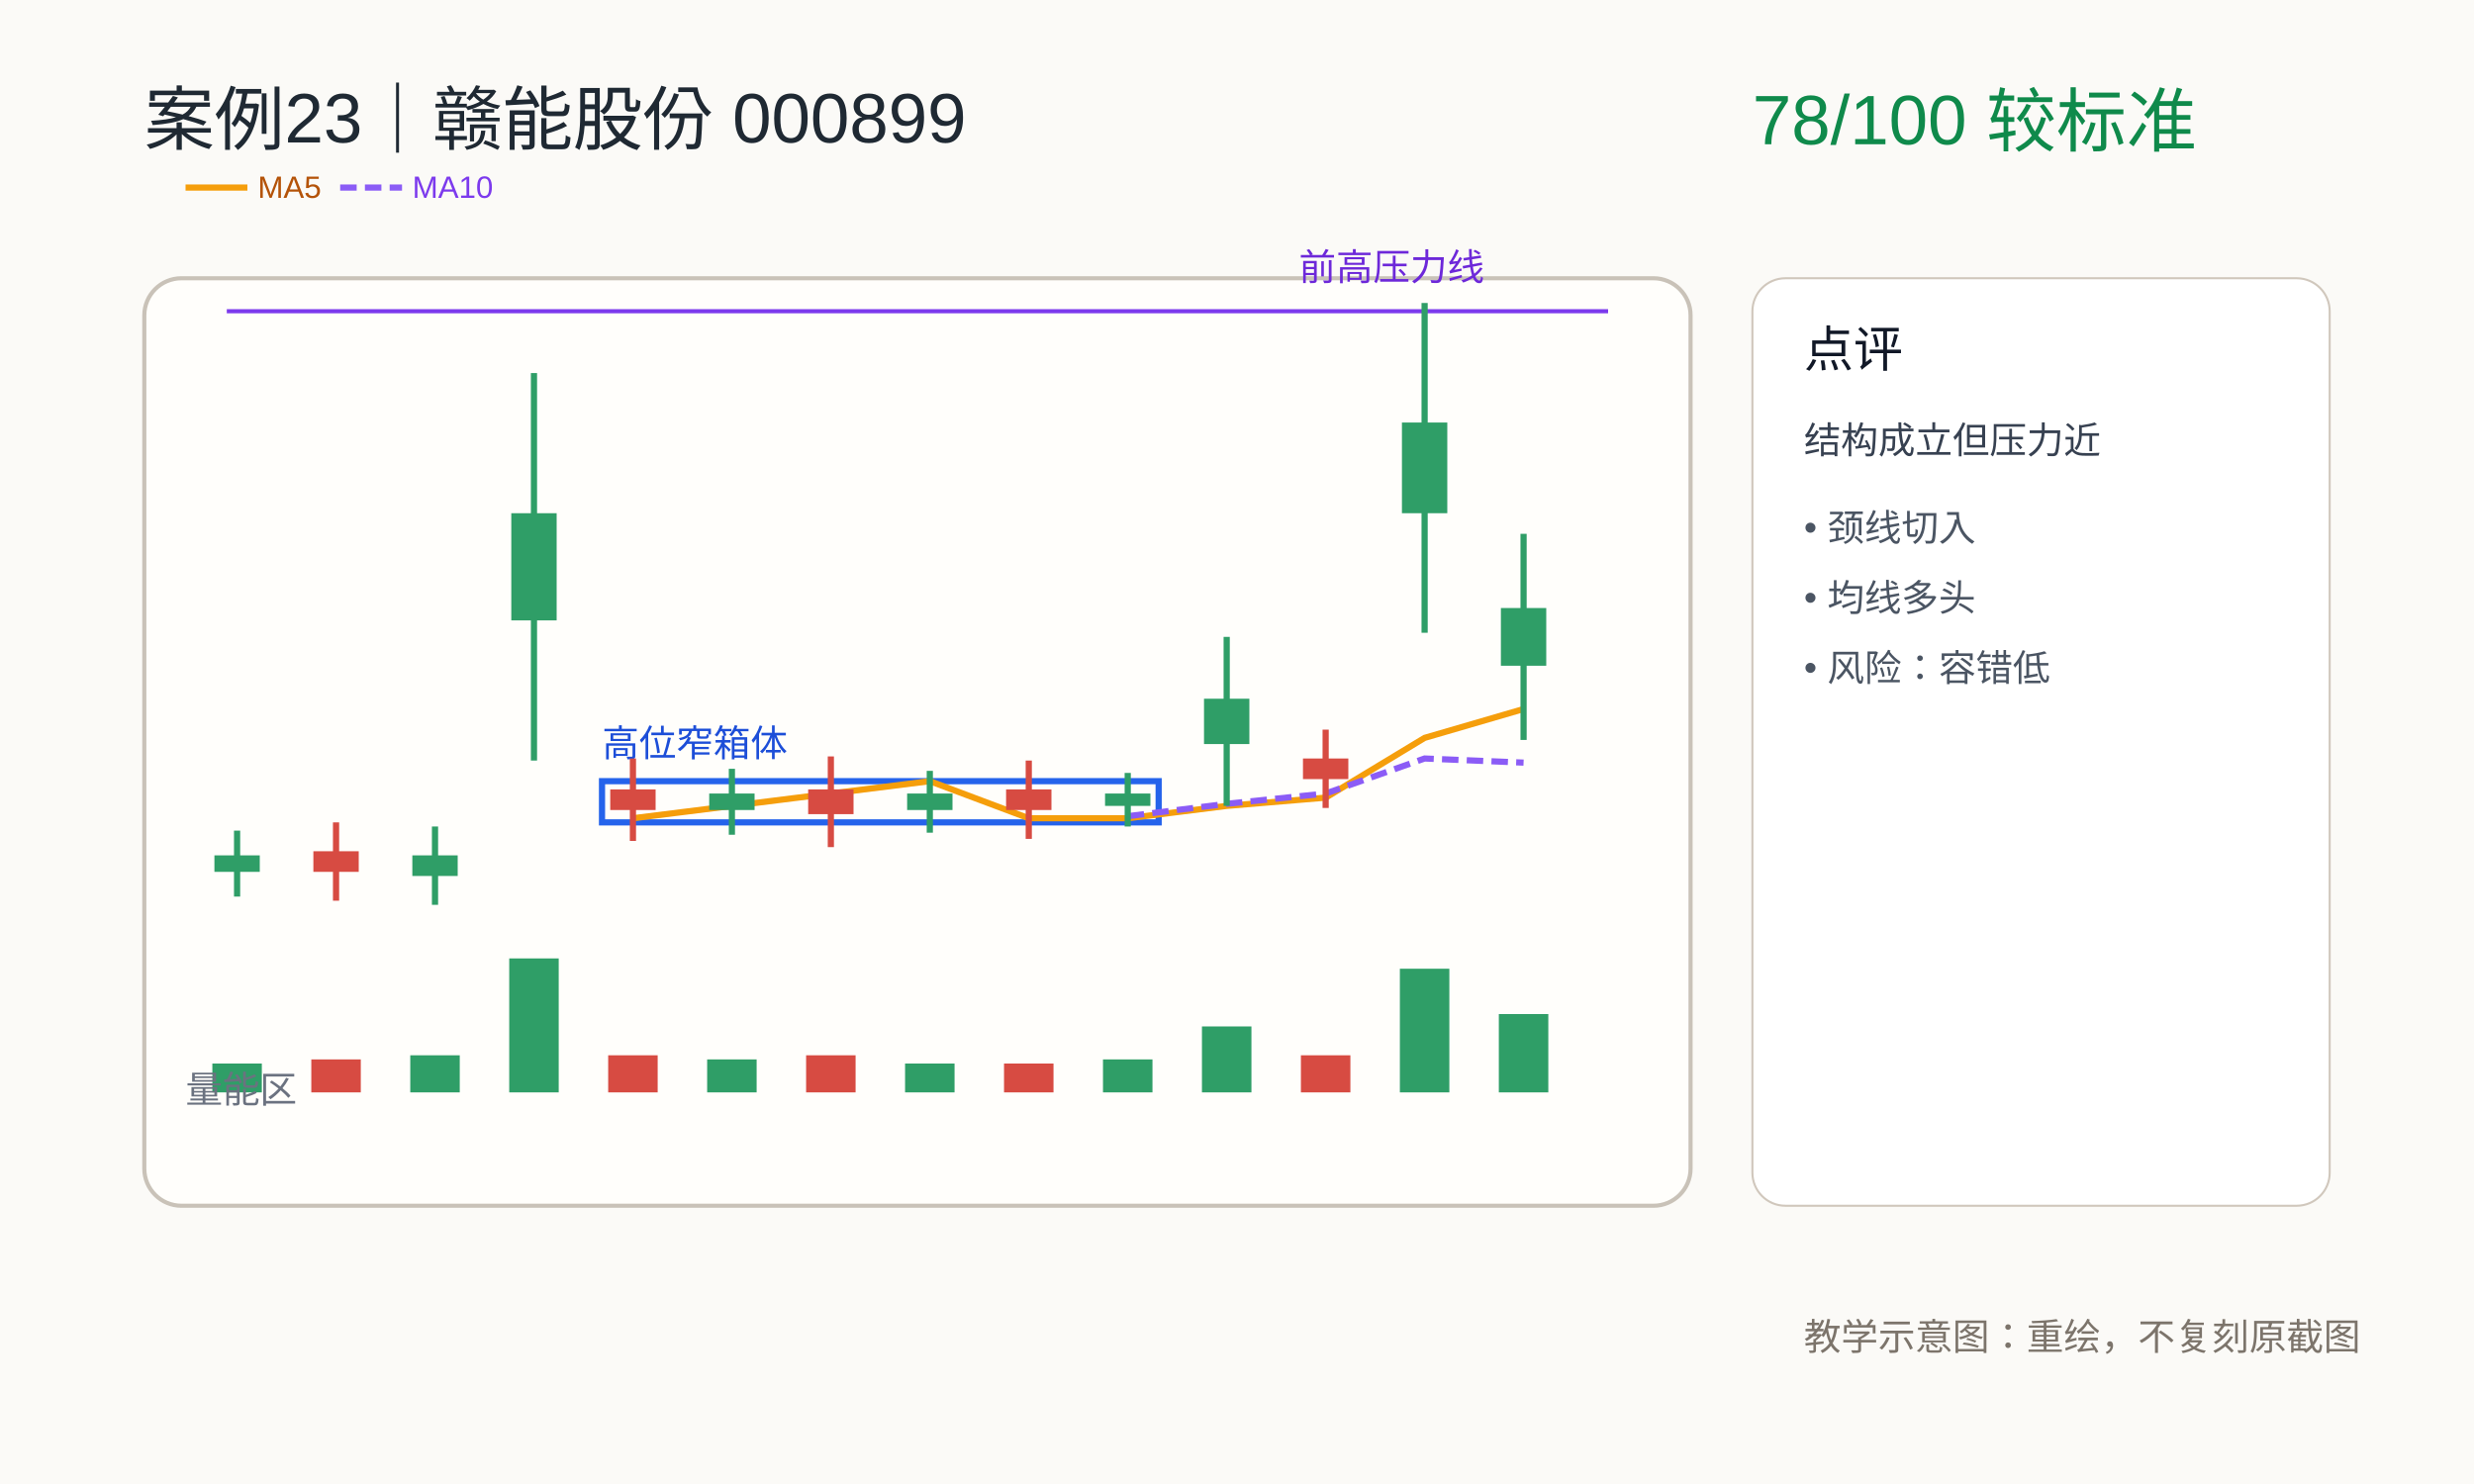
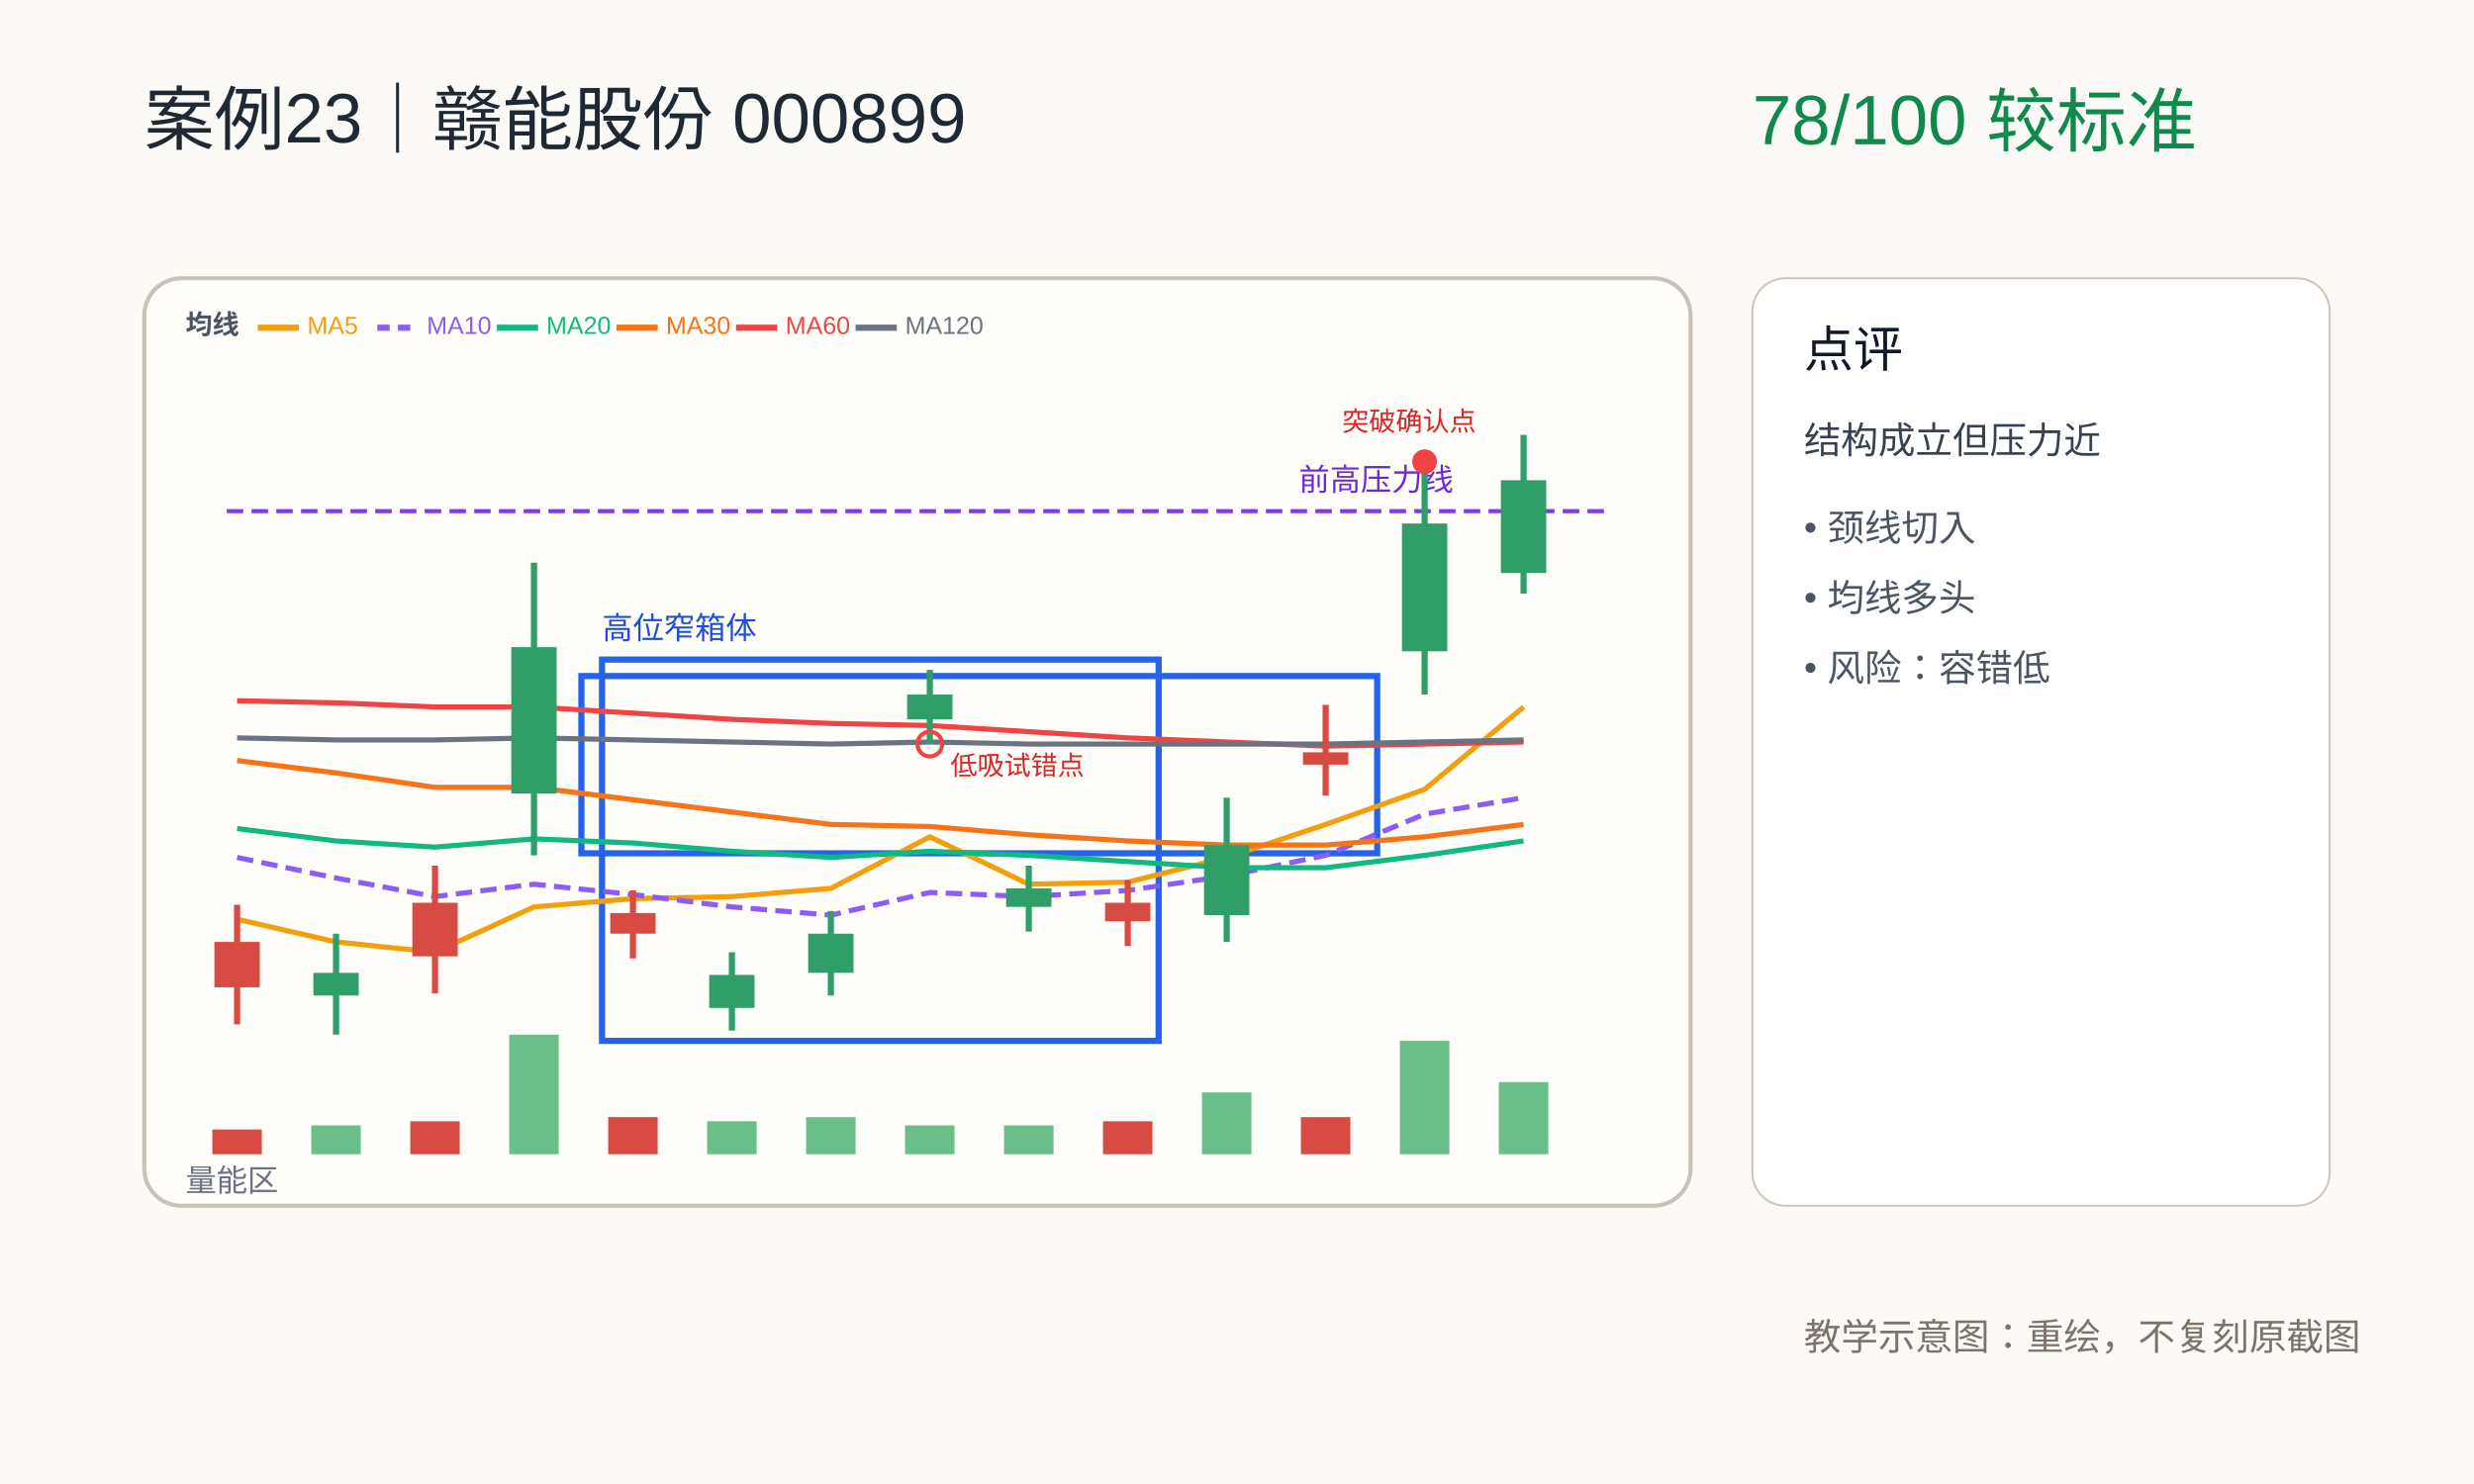
<svg xmlns="http://www.w3.org/2000/svg" width="1200" height="720" viewBox="0 0 1200 720">
  <rect width="1200" height="720" fill="#fbfaf7" />
  <rect x="70" y="135" width="750" height="450" rx="18" fill="#fffefb" stroke="#c9c2b8" stroke-width="2" />
  <text x="70" y="70" font-size="34" font-family="PingFang SC, Arial" fill="#1f2933">案例23｜赣能股份 000899</text>
  <text x="850" y="70" font-size="34" font-family="PingFang SC, Arial" fill="#0f8a4b">78/100  较标准</text>
-   <line x1="110" y1="151" x2="780" y2="151" stroke="#7c3aed" stroke-width="2" />
-   <text x="630" y="136" font-size="18" font-family="PingFang SC, Arial" fill="#6d28d9">前高压力线</text>
-   <rect x="292" y="379" width="270" height="20" fill="none" stroke="#2563eb" stroke-width="3" />
-   <text x="292" y="367" font-size="18" font-family="PingFang SC, Arial" fill="#1d4ed8">高位窄箱体</text>
-   <polyline points="307,397 355,391 403,385 451,379 499,397 547,397 595,391 643,387 691,358 739,344" fill="none" stroke="#f59e0b" stroke-width="3" />
-   <polyline points="547,396 595,390 643,385 691,368 739,370" fill="none" stroke="#8b5cf6" stroke-width="3" stroke-dasharray="8,4" />
-   <line x1="90" y1="91" x2="120" y2="91" stroke="#f59e0b" stroke-width="3" />
-   <text x="125" y="96" font-size="15" font-family="PingFang SC, Arial" fill="#b45309">MA5</text>
-   <line x1="165" y1="91" x2="195" y2="91" stroke="#8b5cf6" stroke-width="3" stroke-dasharray="8,4" />
-   <text x="200" y="96" font-size="15" font-family="PingFang SC, Arial" fill="#7c3aed">MA10</text>
-   <line x1="115" y1="403" x2="115" y2="435" stroke="#2f9e67" stroke-width="3" />
-   <rect x="104" y="415" width="22" height="8" fill="#2f9e67" />
-   <line x1="163" y1="399" x2="163" y2="437" stroke="#d74b42" stroke-width="3" />
-   <rect x="152" y="413" width="22" height="10" fill="#d74b42" />
-   <line x1="211" y1="401" x2="211" y2="439" stroke="#2f9e67" stroke-width="3" />
-   <rect x="200" y="415" width="22" height="10" fill="#2f9e67" />
-   <line x1="259" y1="181" x2="259" y2="369" stroke="#2f9e67" stroke-width="3" />
-   <rect x="248" y="249" width="22" height="52" fill="#2f9e67" />
-   <line x1="307" y1="368" x2="307" y2="408" stroke="#d74b42" stroke-width="3" />
-   <rect x="296" y="383" width="22" height="10" fill="#d74b42" />
-   <line x1="355" y1="373" x2="355" y2="405" stroke="#2f9e67" stroke-width="3" />
-   <rect x="344" y="385" width="22" height="8" fill="#2f9e67" />
-   <line x1="403" y1="367" x2="403" y2="411" stroke="#d74b42" stroke-width="3" />
-   <rect x="392" y="383" width="22" height="12" fill="#d74b42" />
-   <line x1="451" y1="374" x2="451" y2="404" stroke="#2f9e67" stroke-width="3" />
-   <rect x="440" y="385" width="22" height="8" fill="#2f9e67" />
-   <line x1="499" y1="369" x2="499" y2="407" stroke="#d74b42" stroke-width="3" />
-   <rect x="488" y="383" width="22" height="10" fill="#d74b42" />
-   <line x1="547" y1="375" x2="547" y2="401" stroke="#2f9e67" stroke-width="3" />
-   <rect x="536" y="385" width="22" height="6" fill="#2f9e67" />
-   <line x1="595" y1="309" x2="595" y2="391" stroke="#2f9e67" stroke-width="3" />
-   <rect x="584" y="339" width="22" height="22" fill="#2f9e67" />
-   <line x1="643" y1="354" x2="643" y2="392" stroke="#d74b42" stroke-width="3" />
-   <rect x="632" y="368" width="22" height="10" fill="#d74b42" />
-   <line x1="691" y1="147" x2="691" y2="307" stroke="#2f9e67" stroke-width="3" />
-   <rect x="680" y="205" width="22" height="44" fill="#2f9e67" />
-   <line x1="739" y1="259" x2="739" y2="359" stroke="#2f9e67" stroke-width="3" />
-   <rect x="728" y="295" width="22" height="28" fill="#2f9e67" />
-   <rect x="103" y="516" width="24" height="14" fill="#2f9e67" />
-   <rect x="151" y="514" width="24" height="16" fill="#d74b42" />
-   <rect x="199" y="512" width="24" height="18" fill="#2f9e67" />
-   <rect x="247" y="465" width="24" height="65" fill="#2f9e67" />
-   <rect x="295" y="512" width="24" height="18" fill="#d74b42" />
-   <rect x="343" y="514" width="24" height="16" fill="#2f9e67" />
-   <rect x="391" y="512" width="24" height="18" fill="#d74b42" />
-   <rect x="439" y="516" width="24" height="14" fill="#2f9e67" />
-   <rect x="487" y="516" width="24" height="14" fill="#d74b42" />
-   <rect x="535" y="514" width="24" height="16" fill="#2f9e67" />
-   <rect x="583" y="498" width="24" height="32" fill="#2f9e67" />
-   <rect x="631" y="512" width="24" height="18" fill="#d74b42" />
-   <rect x="679" y="470" width="24" height="60" fill="#2f9e67" />
-   <rect x="727" y="492" width="24" height="38" fill="#2f9e67" />
-   <text x="90" y="535" font-size="18" font-family="PingFang SC, Arial" fill="#6b7280">量能区</text>
+   <rect x="282" y="328" width="386" height="86" fill="none" stroke="#2563eb" stroke-width="3" />
+   <text x="90" y="162" font-size="13" font-family="PingFang SC, Arial" fill="#4b5563" font-weight="bold">均线</text>
+   <line x1="125" y1="159" x2="145" y2="159" stroke="#f59e0b" stroke-width="3" />
+   <text x="149" y="162" font-size="12" font-family="PingFang SC, Arial" fill="#f59e0b">MA5</text>
+   <line x1="183" y1="159" x2="203" y2="159" stroke="#8b5cf6" stroke-width="3" stroke-dasharray="6,4" />
+   <text x="207" y="162" font-size="12" font-family="PingFang SC, Arial" fill="#8b5cf6">MA10</text>
+   <line x1="241" y1="159" x2="261" y2="159" stroke="#10b981" stroke-width="3" />
+   <text x="265" y="162" font-size="12" font-family="PingFang SC, Arial" fill="#10b981">MA20</text>
+   <line x1="299" y1="159" x2="319" y2="159" stroke="#f97316" stroke-width="3" />
+   <text x="323" y="162" font-size="12" font-family="PingFang SC, Arial" fill="#f97316">MA30</text>
+   <line x1="357" y1="159" x2="377" y2="159" stroke="#ef4444" stroke-width="3" />
+   <text x="381" y="162" font-size="12" font-family="PingFang SC, Arial" fill="#ef4444">MA60</text>
+   <line x1="415" y1="159" x2="435" y2="159" stroke="#6b7280" stroke-width="3" />
+   <text x="439" y="162" font-size="12" font-family="PingFang SC, Arial" fill="#6b7280">MA120</text>
+   <line x1="110" y1="248" x2="780" y2="248" stroke="#7c3aed" stroke-width="2" stroke-dasharray="8,4" />
+   <text x="630" y="238" font-size="15" font-family="PingFang SC, Arial" fill="#6d28d9">前高压力线</text>
+   <rect x="292" y="320" width="270" height="185" fill="none" stroke="#2563eb" stroke-width="3" />
+   <text x="292" y="310" font-size="15" font-family="PingFang SC, Arial" fill="#1d4ed8">高位窄箱体</text>
+   <polyline points="115,446 163,457 211,462 259,440 307,436 355,435 403,431 451,406 499,429 547,428 595,416 643,400 691,383 739,343" fill="none" stroke="#f59e0b" stroke-width="2.5" />
+   <polyline points="115,416 163,426 211,435 259,429 307,434 355,440 403,444 451,433 499,435 547,432 595,425 643,415 691,395 739,387" fill="none" stroke="#8b5cf6" stroke-width="2.5" stroke-dasharray="8,4" />
+   <polyline points="115,402 163,408 211,411 259,407 307,409 355,413 403,416 451,413 499,415 547,418 595,421 643,421 691,415 739,408" fill="none" stroke="#10b981" stroke-width="2.5" />
+   <polyline points="115,369 163,375 211,382 259,382 307,388 355,394 403,400 451,401 499,405 547,408 595,410 643,410 691,406 739,400" fill="none" stroke="#f97316" stroke-width="2.5" />
+   <polyline points="115,340 163,341 211,343 259,343 307,346 355,349 403,351 451,352 499,355 547,358 595,360 643,362 691,361 739,360" fill="none" stroke="#ef4444" stroke-width="2.5" />
+   <polyline points="115,358 163,359 211,359 259,358 307,359 355,360 403,361 451,360 499,361 547,361 595,361 643,361 691,360 739,359" fill="none" stroke="#6b7280" stroke-width="2.5" />
+   <line x1="115" y1="439" x2="115" y2="497" stroke="#d74b42" stroke-width="3" />
+   <rect x="104" y="457" width="22" height="22" fill="#d74b42" />
+   <line x1="163" y1="453" x2="163" y2="502" stroke="#2f9e67" stroke-width="3" />
+   <rect x="152" y="472" width="22" height="11" fill="#2f9e67" />
+   <line x1="211" y1="420" x2="211" y2="482" stroke="#d74b42" stroke-width="3" />
+   <rect x="200" y="438" width="22" height="26" fill="#d74b42" />
+   <line x1="259" y1="273" x2="259" y2="415" stroke="#2f9e67" stroke-width="3" />
+   <rect x="248" y="314" width="22" height="71" fill="#2f9e67" />
+   <line x1="307" y1="432" x2="307" y2="465" stroke="#d74b42" stroke-width="3" />
+   <rect x="296" y="443" width="22" height="10" fill="#d74b42" />
+   <line x1="355" y1="462" x2="355" y2="500" stroke="#2f9e67" stroke-width="3" />
+   <rect x="344" y="473" width="22" height="16" fill="#2f9e67" />
+   <line x1="403" y1="442" x2="403" y2="483" stroke="#2f9e67" stroke-width="3" />
+   <rect x="392" y="453" width="22" height="19" fill="#2f9e67" />
+   <line x1="451" y1="325" x2="451" y2="361" stroke="#2f9e67" stroke-width="3" />
+   <rect x="440" y="337" width="22" height="12" fill="#2f9e67" />
+   <line x1="499" y1="420" x2="499" y2="452" stroke="#2f9e67" stroke-width="3" />
+   <rect x="488" y="431" width="22" height="9" fill="#2f9e67" />
+   <line x1="547" y1="427" x2="547" y2="459" stroke="#d74b42" stroke-width="3" />
+   <rect x="536" y="438" width="22" height="9" fill="#d74b42" />
+   <line x1="595" y1="387" x2="595" y2="457" stroke="#2f9e67" stroke-width="3" />
+   <rect x="584" y="410" width="22" height="34" fill="#2f9e67" />
+   <line x1="643" y1="342" x2="643" y2="386" stroke="#d74b42" stroke-width="3" />
+   <rect x="632" y="365" width="22" height="6" fill="#d74b42" />
+   <line x1="691" y1="224" x2="691" y2="337" stroke="#2f9e67" stroke-width="3" />
+   <rect x="680" y="254" width="22" height="62" fill="#2f9e67" />
+   <line x1="739" y1="211" x2="739" y2="288" stroke="#2f9e67" stroke-width="3" />
+   <rect x="728" y="233" width="22" height="45" fill="#2f9e67" />
+   <rect x="103" y="548" width="24" height="12" fill="#d74b42" />
+   <rect x="151" y="546" width="24" height="14" fill="#6abf88" />
+   <rect x="199" y="544" width="24" height="16" fill="#d74b42" />
+   <rect x="247" y="502" width="24" height="58" fill="#6abf88" />
+   <rect x="295" y="542" width="24" height="18" fill="#d74b42" />
+   <rect x="343" y="544" width="24" height="16" fill="#6abf88" />
+   <rect x="391" y="542" width="24" height="18" fill="#6abf88" />
+   <rect x="439" y="546" width="24" height="14" fill="#6abf88" />
+   <rect x="487" y="546" width="24" height="14" fill="#6abf88" />
+   <rect x="535" y="544" width="24" height="16" fill="#d74b42" />
+   <rect x="583" y="530" width="24" height="30" fill="#6abf88" />
+   <rect x="631" y="542" width="24" height="18" fill="#d74b42" />
+   <rect x="679" y="505" width="24" height="55" fill="#6abf88" />
+   <rect x="727" y="525" width="24" height="35" fill="#6abf88" />
+   <text x="90" y="578" font-size="15" font-family="PingFang SC, Arial" fill="#6b7280">量能区</text>
+   <circle cx="451" cy="361" r="6" fill="none" stroke="#ef4444" stroke-width="2" />
+   <text x="461" y="376" font-size="13" font-family="PingFang SC, Arial" fill="#dc2626">低吸试错点</text>
+   <circle cx="691" cy="224" r="6" fill="#ef4444" stroke="none" />
+   <text x="651" y="209" font-size="13" font-family="PingFang SC, Arial" fill="#dc2626">突破确认点</text>
  <rect x="850" y="135" width="280" height="450" rx="16" fill="#ffffff" stroke="#d0c7bc" />
  <text x="875" y="178" font-size="24" font-family="PingFang SC, Arial" fill="#111827">点评</text>
  <text x="875" y="220" font-size="18" font-family="PingFang SC, Arial" fill="#374151">结构成立但压力近</text>
  <text x="875" y="262" font-size="18" font-family="PingFang SC, Arial" fill="#4b5563">• 颈线切入</text>
  <text x="875" y="296" font-size="18" font-family="PingFang SC, Arial" fill="#4b5563">• 均线多头</text>
  <text x="875" y="330" font-size="18" font-family="PingFang SC, Arial" fill="#4b5563">• 风险：容错低</text>
  <text x="875" y="655" font-size="18" font-family="PingFang SC, Arial" fill="#7c746b">教学示意图：重绘，不复刻原截图</text>
</svg>
